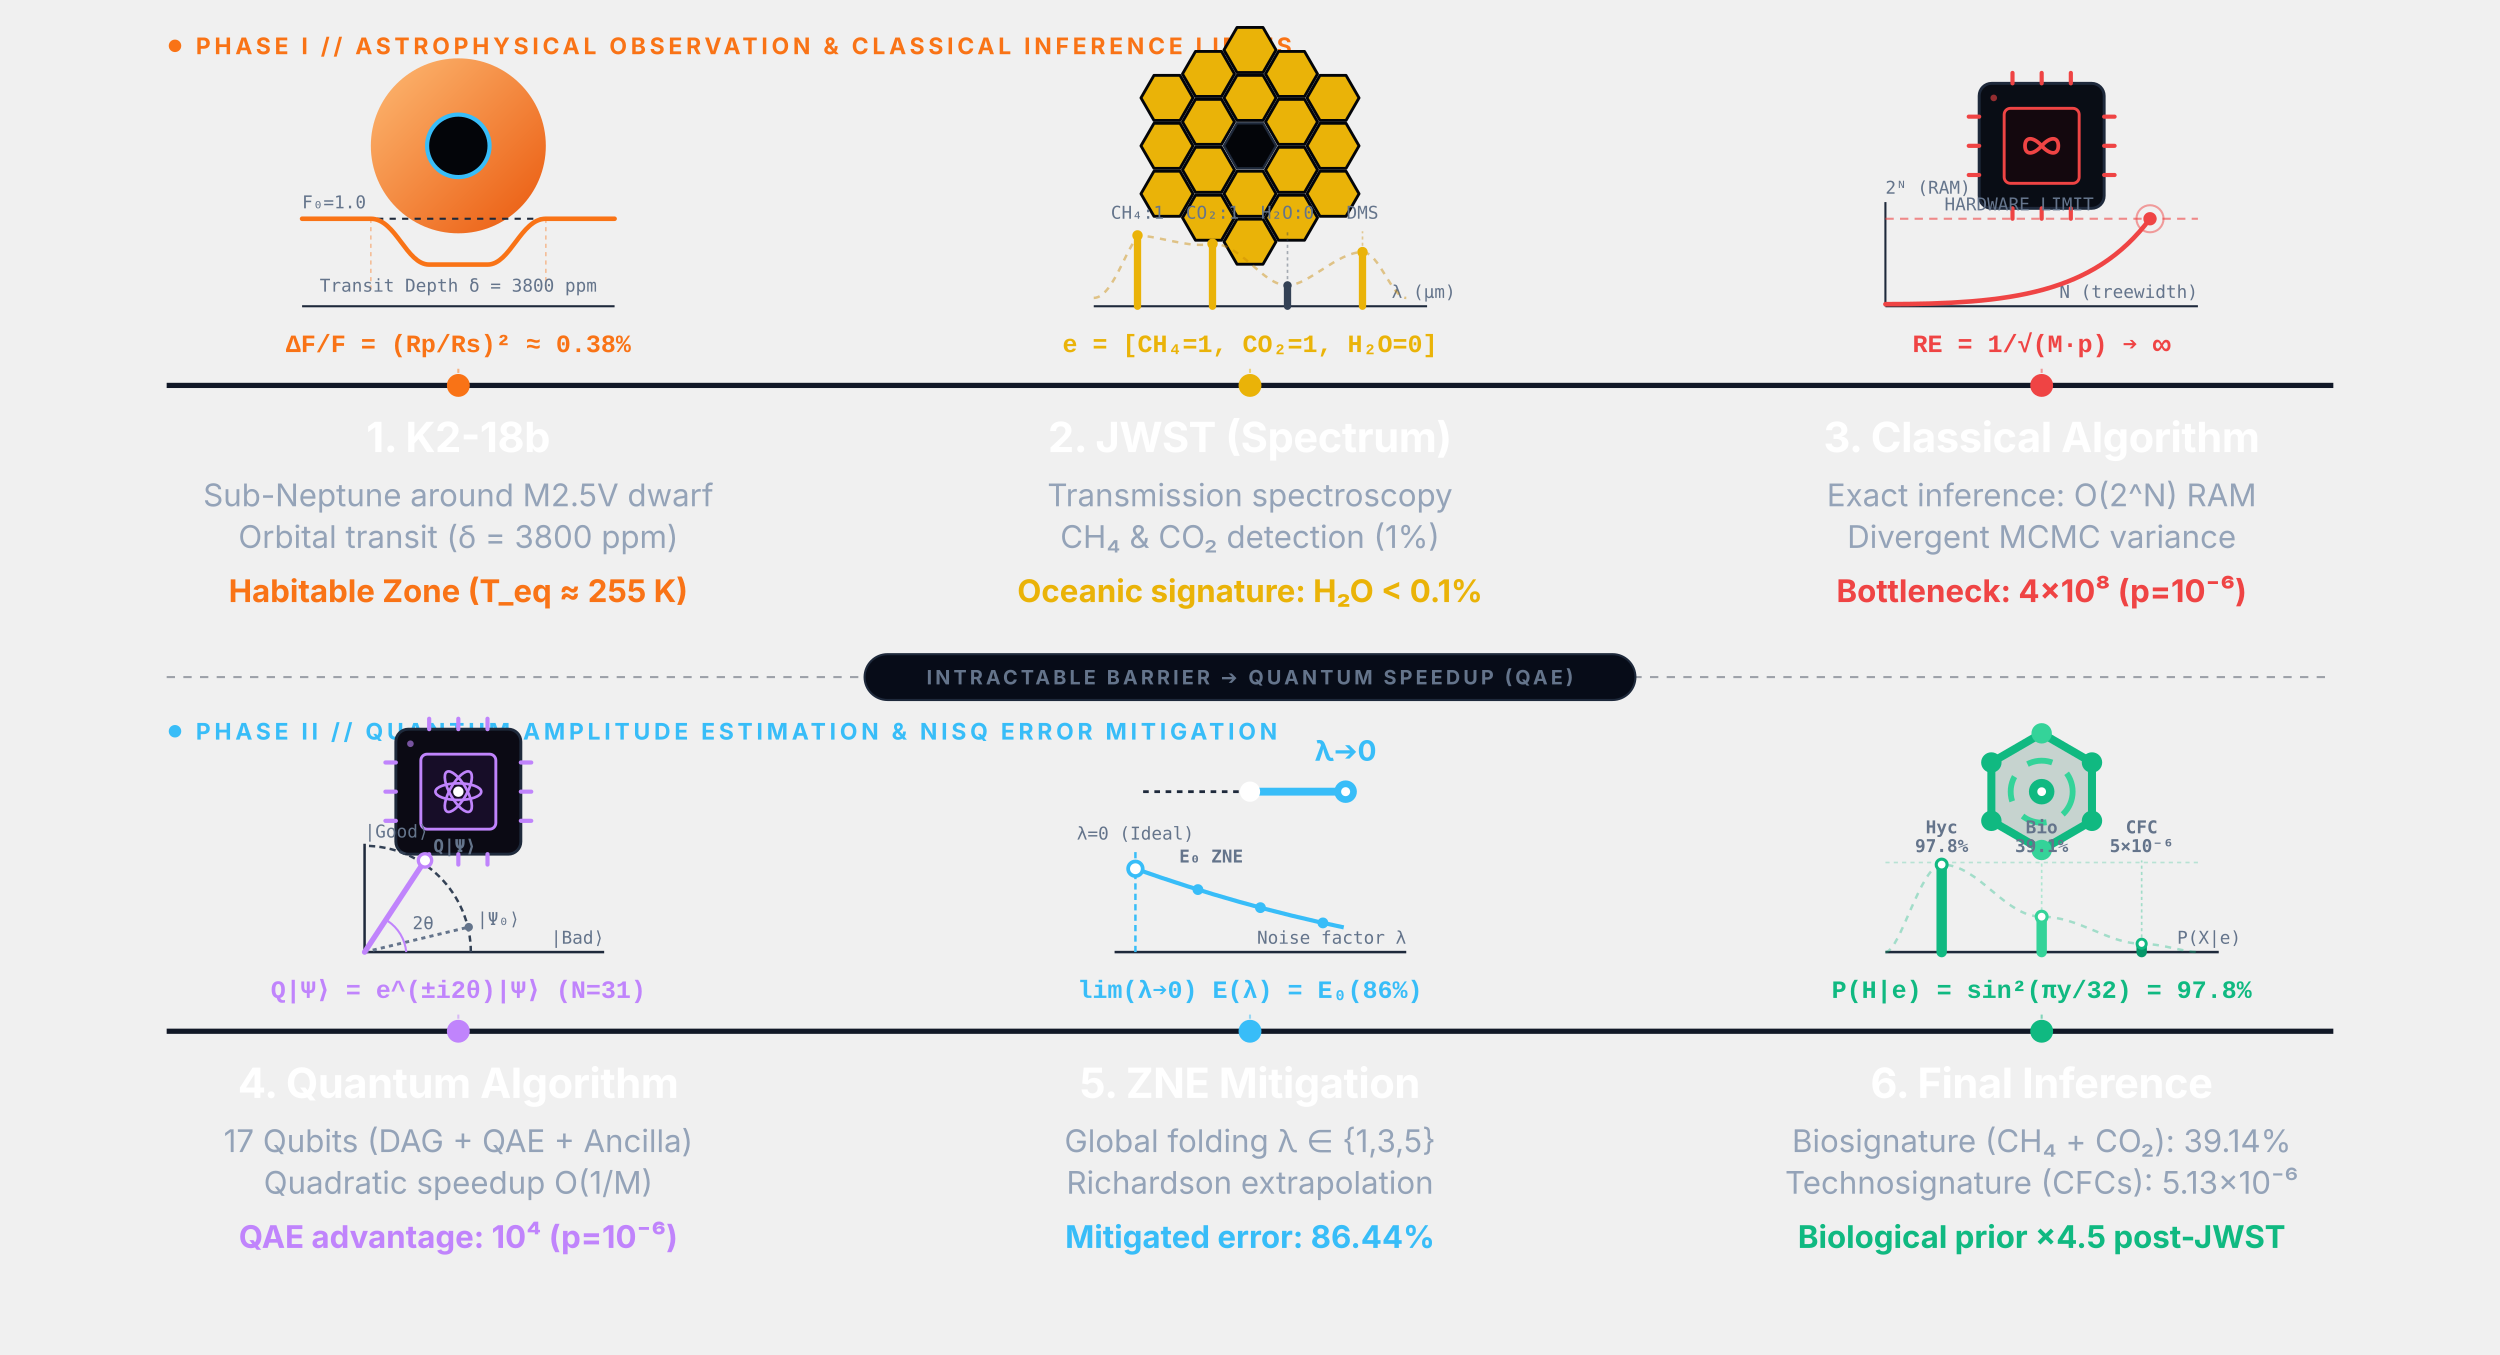
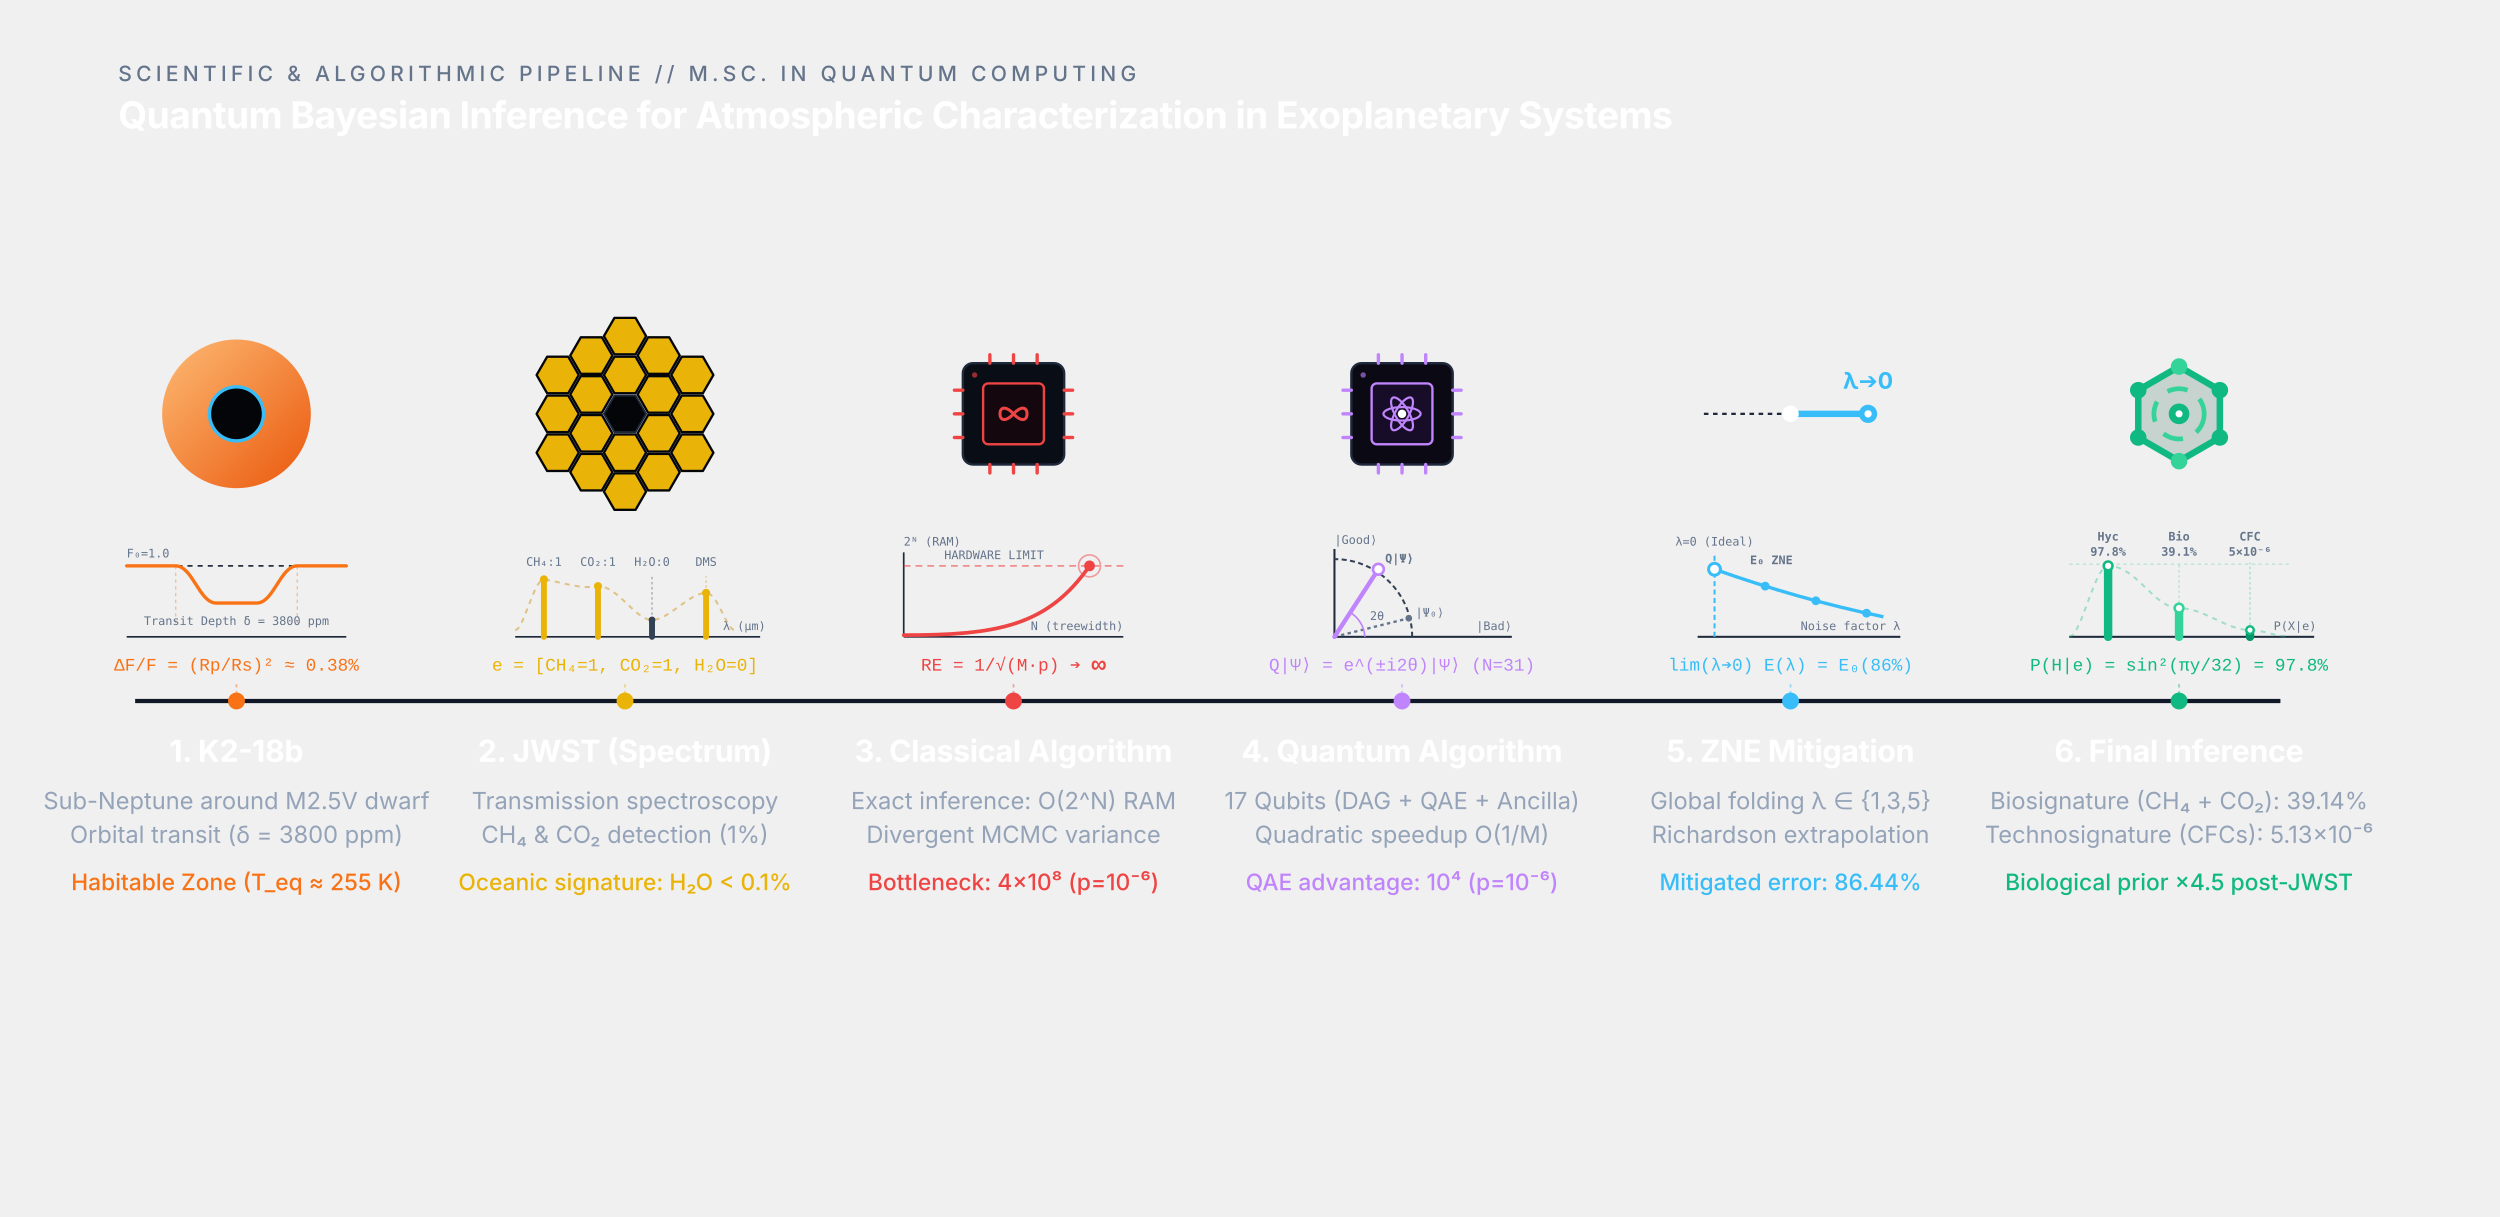
- <svg xmlns="http://www.w3.org/2000/svg" viewBox="0 0 1200 650" width="100%" height="100%" style="background-color: #030509;">
+ <svg xmlns="http://www.w3.org/2000/svg" viewBox="0 0 1480 720" width="100%" height="100%" style="background-color: #030509;">
  <defs>
-     <linearGradient id="kn-stream-row1" x1="0%" y1="0%" x2="100%" y2="0%">
+     <linearGradient id="kn-stream" x1="0%" y1="0%" x2="100%" y2="0%">
      <stop offset="0%" stop-color="#f97316" />
-       <stop offset="50%" stop-color="#eab308" />
-       <stop offset="100%" stop-color="#ef4444" />
-     </linearGradient>
-     <linearGradient id="kn-stream-row2" x1="0%" y1="0%" x2="100%" y2="0%">
-       <stop offset="0%" stop-color="#c084fc" />
-       <stop offset="50%" stop-color="#38bdf8" />
+       <stop offset="20%" stop-color="#eab308" />
+       <stop offset="40%" stop-color="#ef4444" />
+       <stop offset="60%" stop-color="#c084fc" />
+       <stop offset="80%" stop-color="#38bdf8" />
      <stop offset="100%" stop-color="#10b981" />
    </linearGradient>
    <linearGradient id="kn-star" x1="0%" y1="0%" x2="100%" y2="100%">
      <stop offset="0%" stop-color="#fdba74" />
      <stop offset="100%" stop-color="#ea580c" />
    </linearGradient>
  </defs>
  <style>
    
-     .kn-phase-tag { font-family: -apple-system, 'SF Pro Display', 'Inter', sans-serif; font-size: 11px; font-weight: 700; letter-spacing: 1.8px; text-transform: uppercase; }
-     .kn-title { font-family: -apple-system, 'SF Pro Display', 'Inter', sans-serif; font-weight: 700; font-size: 20px; fill: #ffffff; letter-spacing: -0.2px; }
-     .kn-desc { font-family: -apple-system, 'Inter', sans-serif; font-weight: 400; font-size: 15px; fill: #94a3b8; line-height: 1.45; }
-     .kn-metric { font-family: -apple-system, 'Inter', sans-serif; font-weight: 700; font-size: 15px; }
-     .kn-formula { font-family: 'SF Mono', Menlo, 'Cascadia Code', 'Courier New', monospace; font-size: 12px; font-weight: 600; letter-spacing: 0px; text-anchor: middle; }
-     .kn-tech-axis { font-family: 'SF Mono', Menlo, monospace; font-size: 8.5px; fill: #64748b; }
+     .kn-header { font-family: -apple-system, 'SF Pro Display', 'Inter', sans-serif; font-weight: 500; fill: #64748b; letter-spacing: 2.5px; font-size: 12.5px; }
+     .kn-main-title { font-family: -apple-system, 'SF Pro Display', 'Inter', sans-serif; font-weight: 700; font-size: 22px; fill: #ffffff; letter-spacing: -0.3px; }
+     .kn-title { font-family: -apple-system, 'SF Pro Display', 'Inter', sans-serif; font-weight: 700; font-size: 18px; fill: #ffffff; letter-spacing: -0.2px; }
+     .kn-desc { font-family: -apple-system, 'Inter', sans-serif; font-weight: 400; font-size: 14px; fill: #94a3b8; line-height: 1.5; }
+     .kn-metric { font-family: -apple-system, 'Inter', sans-serif; font-weight: 500; font-size: 13.5px; }
+     .kn-formula { font-family: 'SF Mono', Menlo, 'Cascadia Code', 'Courier New', monospace; font-size: 10.5px; font-weight: 500; letter-spacing: 0px; text-anchor: middle; }
+     .kn-tech-axis { font-family: 'SF Mono', Menlo, monospace; font-size: 7px; fill: #64748b; }
    
  </style>
-   <g transform="translate(80, 26)">
-     <circle cx="4" cy="-4" r="3" fill="#f97316" />
-     <text x="14" y="0" class="kn-phase-tag" fill="#f97316">PHASE I // ASTROPHYSICAL OBSERVATION &amp; CLASSICAL INFERENCE LIMITS</text>
-   </g>
-   <line x1="80" y1="185" x2="1120" y2="185" stroke="#111827" stroke-width="2.5" />
-   <line x1="80" y1="185" x2="1120" y2="185" stroke="url(#kn-stream-row1)" stroke-width="2.5" stroke-linecap="round" stroke-dasharray="30 180">
-     <animate attributeName="stroke-dashoffset" from="420" to="0" dur="6s" repeatCount="indefinite" />
+   <g transform="translate(70, 48)">
+     <text x="0" y="0" class="kn-header">SCIENTIFIC &amp; ALGORITHMIC PIPELINE // M.SC. IN QUANTUM COMPUTING</text>
+     <text x="0" y="28" class="kn-main-title">Quantum Bayesian Inference for Atmospheric Characterization in Exoplanetary Systems</text>
+   </g>
+   <line x1="80" y1="415" x2="1350" y2="415" stroke="#111827" stroke-width="2.5" />
+   <line x1="80" y1="415" x2="1350" y2="415" stroke="url(#kn-stream)" stroke-width="2.5" stroke-linecap="round" stroke-dasharray="30 180">
+     <animate attributeName="stroke-dashoffset" from="420" to="0" dur="7s" repeatCount="indefinite" />
  </line>
-   <g transform="translate(220, 185)">
-     <g transform="translate(0, -115)">
-       <circle cx="0" cy="0" r="42" fill="url(#kn-star)" />
+   <g transform="translate(140, 415)">
+     <g transform="translate(0, -170)">
+       <circle cx="0" cy="0" r="44" fill="url(#kn-star)" />
      <g>
-         <animateTransform attributeName="transform" type="translate" values="-65, 0; 0, 0; 65, 0" keyTimes="0; 0.5; 1" dur="6s" repeatCount="indefinite" />
-         <circle cx="0" cy="0" r="15" fill="#030509" stroke="#38bdf8" stroke-width="2" />
+         <animateTransform attributeName="transform" type="translate" values="-68, 0; 0, 0; 68, 0" keyTimes="0; 0.5; 1" dur="6s" repeatCount="indefinite" />
+         <circle cx="0" cy="0" r="16" fill="#030509" stroke="#38bdf8" stroke-width="2" />
      </g>
    </g>
    <g transform="translate(0, 0)">
-       <line x1="-75" y1="-80" x2="75" y2="-80" stroke="#1e293b" stroke-width="1" stroke-dasharray="3 3" />
-       <text x="-75" y="-85" class="kn-tech-axis">F₀=1.0</text>
-       <path d="M -75 -80 L -42 -80 C -30 -80 -25 -58 -14 -58 L 14 -58 C 25 -58 30 -80 42 -80 L 75 -80" fill="none" stroke="#f97316" stroke-width="2.2" stroke-linecap="round" />
-       <circle r="3.2" fill="#ffffff" stroke="#f97316" stroke-width="1.6">
-         <animateMotion path="M -75 -80 L -42 -80 C -30 -80 -25 -58 -14 -58 L 14 -58 C 25 -58 30 -80 42 -80 L 75 -80" dur="6s" repeatCount="indefinite" />
+       <line x1="-65" y1="-80" x2="65" y2="-80" stroke="#1e293b" stroke-width="1" stroke-dasharray="3 3" />
+       <text x="-65" y="-85" class="kn-tech-axis">F₀=1.0</text>
+       <path d="M -65 -80 L -36 -80 C -26 -80 -22 -58 -12 -58 L 12 -58 C 22 -58 26 -80 36 -80 L 65 -80" fill="none" stroke="#f97316" stroke-width="2" stroke-linecap="round" />
+       <circle r="3" fill="#ffffff" stroke="#f97316" stroke-width="1.6">
+         <animateMotion path="M -65 -80 L -36 -80 C -26 -80 -22 -58 -12 -58 L 12 -58 C 22 -58 26 -80 36 -80 L 65 -80" dur="6s" repeatCount="indefinite" />
      </circle>
-       <line x1="-42" y1="-80" x2="-42" y2="-45" stroke="#f97316" stroke-width="0.8" stroke-dasharray="2 2" opacity="0.4" />
-       <line x1="42" y1="-80" x2="42" y2="-45" stroke="#f97316" stroke-width="0.8" stroke-dasharray="2 2" opacity="0.4" />
+       <line x1="-36" y1="-80" x2="-36" y2="-45" stroke="#f97316" stroke-width="0.8" stroke-dasharray="2 2" opacity="0.4" />
+       <line x1="36" y1="-80" x2="36" y2="-45" stroke="#f97316" stroke-width="0.8" stroke-dasharray="2 2" opacity="0.4" />
      <text x="0" y="-45" class="kn-tech-axis" fill="#f97316" text-anchor="middle">Transit Depth δ = 3800 ppm</text>
-       <line x1="-75" y1="-38" x2="75" y2="-38" stroke="#1e293b" stroke-width="1" />
-       <text x="0" y="-16" class="kn-formula" fill="#f97316">ΔF/F = (Rp/Rs)² ≈ 0.38%</text>
-       <line x1="0" y1="-8" x2="0" y2="-4" stroke="#f97316" stroke-width="1" stroke-dasharray="2 2" opacity="0.5" />
-     </g>
-     <circle cx="0" cy="0" r="5.5" fill="#f97316" />
-     <text x="0" y="32" class="kn-title" text-anchor="middle">1. K2-18b</text>
-     <text x="0" y="58" class="kn-desc" text-anchor="middle">Sub-Neptune around M2.5V dwarf</text>
-     <text x="0" y="78" class="kn-desc" text-anchor="middle">Orbital transit (δ = 3800 ppm)</text>
-     <text x="0" y="104" class="kn-metric" fill="#f97316" text-anchor="middle">Habitable Zone (T_eq ≈ 255 K)</text>
-   </g>
-   <g transform="translate(600, 185)">
-     <g transform="translate(0, -115) scale(1.15)">
+       <line x1="-65" y1="-38" x2="65" y2="-38" stroke="#1e293b" stroke-width="1" />
+       <text x="0" y="-18" class="kn-formula" fill="#f97316">ΔF/F = (Rp/Rs)² ≈ 0.38%</text>
+       <line x1="0" y1="-10" x2="0" y2="-4" stroke="#f97316" stroke-width="1" stroke-dasharray="2 2" opacity="0.5" />
+     </g>
+     <circle cx="0" cy="0" r="5" fill="#f97316" />
+     <text x="0" y="36" class="kn-title" text-anchor="middle">1. K2-18b</text>
+     <text x="0" y="64" class="kn-desc" text-anchor="middle">Sub-Neptune around M2.5V dwarf</text>
+     <text x="0" y="84" class="kn-desc" text-anchor="middle">Orbital transit (δ = 3800 ppm)</text>
+     <text x="0" y="112" class="kn-metric" fill="#f97316" text-anchor="middle">Habitable Zone (T_eq ≈ 255 K)</text>
+   </g>
+   <g transform="translate(370, 415)">
+     <g transform="translate(0, -170) scale(1.15)">
      <polygon points="-23.79,-20.01 -29.22,-10.6 -40.08,-10.6 -45.51,-20.01 -40.08,-29.41 -29.22,-29.41" fill="#eab308" stroke="#030509" stroke-width="1.2" stroke-linejoin="round" />
      <polygon points="-23.79,0.0 -29.22,9.4 -40.08,9.4 -45.51,0.0 -40.08,-9.4 -29.22,-9.4" fill="#eab308" stroke="#030509" stroke-width="1.2" stroke-linejoin="round" />
      <polygon points="-23.79,20.01 -29.22,29.41 -40.08,29.41 -45.51,20.01 -40.08,10.6 -29.22,10.6" fill="#eab308" stroke="#030509" stroke-width="1.2" stroke-linejoin="round" />
      <polygon points="-6.47,-30.01 -11.9,-20.61 -22.75,-20.61 -28.18,-30.01 -22.75,-39.41 -11.9,-39.41" fill="#eab308" stroke="#030509" stroke-width="1.2" stroke-linejoin="round" />
      <polygon points="-6.47,-10.0 -11.9,-0.6 -22.75,-0.6 -28.18,-10.0 -22.75,-19.41 -11.9,-19.41" fill="#eab308" stroke="#030509" stroke-width="1.2" stroke-linejoin="round" />
      <polygon points="-6.47,10.0 -11.9,19.41 -22.75,19.41 -28.18,10.0 -22.75,0.6 -11.9,0.6" fill="#eab308" stroke="#030509" stroke-width="1.2" stroke-linejoin="round" />
      <polygon points="-6.47,30.01 -11.9,39.41 -22.75,39.41 -28.18,30.01 -22.75,20.61 -11.9,20.61" fill="#eab308" stroke="#030509" stroke-width="1.2" stroke-linejoin="round" />
      <polygon points="10.86,-40.01 5.43,-30.61 -5.43,-30.61 -10.86,-40.01 -5.43,-49.41 5.43,-49.41" fill="#eab308" stroke="#030509" stroke-width="1.2" stroke-linejoin="round" />
      <polygon points="10.86,-20.01 5.43,-10.6 -5.43,-10.6 -10.86,-20.01 -5.43,-29.41 5.43,-29.41" fill="#eab308" stroke="#030509" stroke-width="1.2" stroke-linejoin="round" />
      <polygon points="10.86,0.0 5.43,9.4 -5.43,9.4 -10.86,0.0 -5.43,-9.4 5.43,-9.4" fill="#030509" stroke="#1e293b" stroke-width="1" />
      <polygon points="10.86,20.01 5.43,29.41 -5.43,29.41 -10.86,20.01 -5.43,10.6 5.43,10.6" fill="#eab308" stroke="#030509" stroke-width="1.2" stroke-linejoin="round" />
      <polygon points="10.86,40.01 5.43,49.41 -5.43,49.41 -10.86,40.01 -5.43,30.61 5.43,30.61" fill="#eab308" stroke="#030509" stroke-width="1.2" stroke-linejoin="round" />
      <polygon points="28.18,-30.01 22.75,-20.61 11.9,-20.61 6.47,-30.01 11.9,-39.41 22.75,-39.41" fill="#eab308" stroke="#030509" stroke-width="1.2" stroke-linejoin="round" />
      <polygon points="28.18,-10.0 22.75,-0.6 11.9,-0.6 6.47,-10.0 11.9,-19.41 22.75,-19.41" fill="#eab308" stroke="#030509" stroke-width="1.2" stroke-linejoin="round" />
      <polygon points="28.18,10.0 22.75,19.41 11.9,19.41 6.47,10.0 11.9,0.6 22.75,0.6" fill="#eab308" stroke="#030509" stroke-width="1.2" stroke-linejoin="round" />
      <polygon points="28.18,30.01 22.75,39.41 11.9,39.41 6.47,30.01 11.9,20.61 22.75,20.61" fill="#eab308" stroke="#030509" stroke-width="1.2" stroke-linejoin="round" />
      <polygon points="45.51,-20.01 40.08,-10.6 29.22,-10.6 23.79,-20.01 29.22,-29.41 40.08,-29.41" fill="#eab308" stroke="#030509" stroke-width="1.2" stroke-linejoin="round" />
      <polygon points="45.51,0.0 40.08,9.4 29.22,9.4 23.79,0.0 29.22,-9.4 40.08,-9.4" fill="#eab308" stroke="#030509" stroke-width="1.2" stroke-linejoin="round" />
      <polygon points="45.51,20.01 40.08,29.41 29.22,29.41 23.79,20.01 29.22,10.6 40.08,10.6" fill="#eab308" stroke="#030509" stroke-width="1.2" stroke-linejoin="round" />
    </g>
    <g transform="translate(0, 0)">
-       <line x1="-75" y1="-38" x2="85" y2="-38" stroke="#1e293b" stroke-width="1" />
-       <text x="68" y="-42" class="kn-tech-axis" text-anchor="start">λ (μm)</text>
-       <path d="M -75 -42 C -65 -42, -58 -72, -52 -72 C -38 -70, -28 -66, -18 -68 C -4 -68, 6 -48, 18 -48 C 28 -48, 42 -64, 54 -64 C 62 -64, 68 -42, 75 -42" fill="none" stroke="#ca8a04" stroke-width="1.2" stroke-dasharray="3 3" opacity="0.45" />
-       <line x1="18" y1="-48" x2="18" y2="-74" stroke="#334155" stroke-width="0.8" stroke-dasharray="1.5 1.5" opacity="0.4" />
-       <line x1="54" y1="-64" x2="54" y2="-74" stroke="#ca8a04" stroke-width="0.8" stroke-dasharray="1.5 1.5" opacity="0.4" />
-       <line x1="-54" y1="-38" x2="-54" y2="-72" stroke="#eab308" stroke-width="3.5" stroke-linecap="round" />
-       <circle cx="-54" cy="-72" r="2.5" fill="#eab308" />
-       <text x="-54" y="-80" class="kn-tech-axis" fill="#eab308" text-anchor="middle">CH₄:1</text>
-       <line x1="-18" y1="-38" x2="-18" y2="-68" stroke="#eab308" stroke-width="3.5" stroke-linecap="round" />
-       <circle cx="-18" cy="-68" r="2.5" fill="#eab308" />
-       <text x="-18" y="-80" class="kn-tech-axis" fill="#eab308" text-anchor="middle">CO₂:1</text>
-       <line x1="18" y1="-38" x2="18" y2="-48" stroke="#334155" stroke-width="3.5" stroke-linecap="round" />
-       <circle cx="18" cy="-48" r="2" fill="#334155" />
-       <text x="18" y="-80" class="kn-tech-axis" fill="#475569" text-anchor="middle">H₂O:0</text>
-       <line x1="54" y1="-38" x2="54" y2="-64" stroke="#eab308" stroke-width="3.5" stroke-linecap="round" />
-       <circle cx="54" cy="-64" r="2.5" fill="#eab308" />
-       <text x="54" y="-80" class="kn-tech-axis" fill="#eab308" text-anchor="middle">DMS</text>
-       <text x="0" y="-16" class="kn-formula" fill="#eab308">e = [CH₄=1, CO₂=1, H₂O=0]</text>
-       <line x1="0" y1="-8" x2="0" y2="-4" stroke="#eab308" stroke-width="1" stroke-dasharray="2 2" opacity="0.5" />
-     </g>
-     <circle cx="0" cy="0" r="5.5" fill="#eab308" />
-     <text x="0" y="32" class="kn-title" text-anchor="middle">2. JWST (Spectrum)</text>
-     <text x="0" y="58" class="kn-desc" text-anchor="middle">Transmission spectroscopy</text>
-     <text x="0" y="78" class="kn-desc" text-anchor="middle">CH₄ &amp; CO₂ detection (1%)</text>
-     <text x="0" y="104" class="kn-metric" fill="#eab308" text-anchor="middle">Oceanic signature: H₂O &lt; 0.1%</text>
-   </g>
-   <g transform="translate(980, 185)">
-     <g transform="translate(0, -115)">
+       <line x1="-65" y1="-38" x2="80" y2="-38" stroke="#1e293b" stroke-width="1" />
+       <text x="58" y="-42" class="kn-tech-axis" text-anchor="start">λ (μm)</text>
+       <path d="M -65 -42 C -60 -42, -54 -72, -48 -72 C -36 -70, -26 -66, -16 -68 C -4 -68, 6 -48, 16 -48 C 26 -48, 38 -64, 48 -64 C 55 -64, 60 -42, 65 -42" fill="none" stroke="#ca8a04" stroke-width="1.2" stroke-dasharray="3 3" opacity="0.45" />
+       <line x1="16" y1="-48" x2="16" y2="-74" stroke="#334155" stroke-width="0.8" stroke-dasharray="1.5 1.5" opacity="0.4" />
+       <line x1="48" y1="-64" x2="48" y2="-74" stroke="#ca8a04" stroke-width="0.8" stroke-dasharray="1.5 1.5" opacity="0.4" />
+       <line x1="-48" y1="-38" x2="-48" y2="-72" stroke="#eab308" stroke-width="3.5" stroke-linecap="round" />
+       <circle cx="-48" cy="-72" r="2.4" fill="#eab308" />
+       <text x="-48" y="-80" class="kn-tech-axis" fill="#eab308" text-anchor="middle">CH₄:1</text>
+       <line x1="-16" y1="-38" x2="-16" y2="-68" stroke="#eab308" stroke-width="3.5" stroke-linecap="round" />
+       <circle cx="-16" cy="-68" r="2.4" fill="#eab308" />
+       <text x="-16" y="-80" class="kn-tech-axis" fill="#eab308" text-anchor="middle">CO₂:1</text>
+       <line x1="16" y1="-38" x2="16" y2="-48" stroke="#334155" stroke-width="3.5" stroke-linecap="round" />
+       <circle cx="16" cy="-48" r="2" fill="#334155" />
+       <text x="16" y="-80" class="kn-tech-axis" fill="#475569" text-anchor="middle">H₂O:0</text>
+       <line x1="48" y1="-38" x2="48" y2="-64" stroke="#eab308" stroke-width="3.5" stroke-linecap="round" />
+       <circle cx="48" cy="-64" r="2.4" fill="#eab308" />
+       <text x="48" y="-80" class="kn-tech-axis" fill="#eab308" text-anchor="middle">DMS</text>
+       <text x="0" y="-18" class="kn-formula" fill="#eab308">e = [CH₄=1, CO₂=1, H₂O=0]</text>
+       <line x1="0" y1="-10" x2="0" y2="-4" stroke="#eab308" stroke-width="1" stroke-dasharray="2 2" opacity="0.5" />
+     </g>
+     <circle cx="0" cy="0" r="5" fill="#eab308" />
+     <text x="0" y="36" class="kn-title" text-anchor="middle">2. JWST (Spectrum)</text>
+     <text x="0" y="64" class="kn-desc" text-anchor="middle">Transmission spectroscopy</text>
+     <text x="0" y="84" class="kn-desc" text-anchor="middle">CH₄ &amp; CO₂ detection (1%)</text>
+     <text x="0" y="112" class="kn-metric" fill="#eab308" text-anchor="middle">Oceanic signature: H₂O &lt; 0.1%</text>
+   </g>
+   <g transform="translate(600, 415)">
+     <g transform="translate(0, -170)">
      <rect x="-30" y="-30" width="60" height="60" rx="6" fill="#090d15" stroke="#1e293b" stroke-width="1.4" />
      <circle cx="-23" cy="-23" r="1.6" fill="#ef4444" fill-opacity="0.6" />
      <line x1="-14" y1="-35" x2="-14" y2="-30" stroke="#ef4444" stroke-width="2" stroke-linecap="round" />
      <line x1="0" y1="-35" x2="0" y2="-30" stroke="#ef4444" stroke-width="2" stroke-linecap="round" />
      <line x1="14" y1="-35" x2="14" y2="-30" stroke="#ef4444" stroke-width="2" stroke-linecap="round" />
      <line x1="-14" y1="30" x2="-14" y2="35" stroke="#ef4444" stroke-width="2" stroke-linecap="round" />
      <line x1="0" y1="30" x2="0" y2="35" stroke="#ef4444" stroke-width="2" stroke-linecap="round" />
      <line x1="14" y1="30" x2="14" y2="35" stroke="#ef4444" stroke-width="2" stroke-linecap="round" />
      <line x1="-35" y1="-14" x2="-30" y2="-14" stroke="#ef4444" stroke-width="2" stroke-linecap="round" />
      <line x1="-35" y1="0" x2="-30" y2="0" stroke="#ef4444" stroke-width="2" stroke-linecap="round" />
      <line x1="-35" y1="14" x2="-30" y2="14" stroke="#ef4444" stroke-width="2" stroke-linecap="round" />
      <line x1="30" y1="-14" x2="35" y2="-14" stroke="#ef4444" stroke-width="2" stroke-linecap="round" />
      <line x1="30" y1="0" x2="35" y2="0" stroke="#ef4444" stroke-width="2" stroke-linecap="round" />
      <line x1="30" y1="14" x2="35" y2="14" stroke="#ef4444" stroke-width="2" stroke-linecap="round" />
      <rect x="-18" y="-18" width="36" height="36" rx="3" fill="#14080e" stroke="#ef4444" stroke-width="1.4" />
      <path d="M -8 0 C -8 -4.5 -4 -4.5 0 0 C 4 4.5 8 4.5 8 0 C 8 -4.5 4 -4.5 0 0 C -4 4.5 -8 4.5 -8 0 Z" fill="none" stroke="#ef4444" stroke-width="1.8" stroke-linecap="round" stroke-linejoin="round" />
    </g>
    <g transform="translate(0, 0)">
-       <line x1="-75" y1="-38" x2="75" y2="-38" stroke="#1e293b" stroke-width="1" />
-       <line x1="-75" y1="-38" x2="-75" y2="-88" stroke="#1e293b" stroke-width="1" />
-       <text x="-75" y="-92" class="kn-tech-axis">2ᴺ (RAM)</text>
-       <text x="75" y="-42" class="kn-tech-axis" text-anchor="end">N (treewidth)</text>
-       <line x1="-75" y1="-80" x2="75" y2="-80" stroke="#ef4444" stroke-width="1" stroke-dasharray="4 3" opacity="0.6" />
-       <text x="25" y="-84" class="kn-tech-axis" fill="#ef4444" text-anchor="end">HARDWARE LIMIT</text>
-       <path d="M -75 -39 C -15 -39, 25 -44, 52 -80" fill="none" stroke="#ef4444" stroke-width="2.2" stroke-linecap="round" />
-       <circle cx="52" cy="-80" r="3.2" fill="#ef4444" />
-       <circle cx="52" cy="-80" r="6.5" fill="none" stroke="#ef4444" stroke-width="1" opacity="0.5" />
-       <text x="0" y="-16" class="kn-formula" fill="#ef4444">RE = 1/√(M·p) ➔ <tspan font-size="14.5px" font-weight="700" dy="1px">∞</tspan>
+       <line x1="-65" y1="-38" x2="65" y2="-38" stroke="#1e293b" stroke-width="1" />
+       <line x1="-65" y1="-38" x2="-65" y2="-88" stroke="#1e293b" stroke-width="1" />
+       <text x="-65" y="-92" class="kn-tech-axis">2ᴺ (RAM)</text>
+       <text x="65" y="-42" class="kn-tech-axis" text-anchor="end">N (treewidth)</text>
+       <line x1="-65" y1="-80" x2="65" y2="-80" stroke="#ef4444" stroke-width="1" stroke-dasharray="4 3" opacity="0.6" />
+       <text x="18" y="-84" class="kn-tech-axis" fill="#ef4444" text-anchor="end">HARDWARE LIMIT</text>
+       <path d="M -65 -39 C -10 -39, 20 -44, 45 -80" fill="none" stroke="#ef4444" stroke-width="2.2" stroke-linecap="round" />
+       <circle cx="45" cy="-80" r="3.2" fill="#ef4444" />
+       <circle cx="45" cy="-80" r="6.5" fill="none" stroke="#ef4444" stroke-width="1" opacity="0.5" />
+       <text x="0" y="-18" class="kn-formula" fill="#ef4444">RE = 1/√(M·p) ➔ <tspan font-size="14.5px" font-weight="700" dy="1px">∞</tspan>
      </text>
-       <line x1="0" y1="-8" x2="0" y2="-4" stroke="#ef4444" stroke-width="1" stroke-dasharray="2 2" opacity="0.5" />
-     </g>
-     <circle cx="0" cy="0" r="5.5" fill="#ef4444" />
-     <text x="0" y="32" class="kn-title" text-anchor="middle">3. Classical Algorithm</text>
-     <text x="0" y="58" class="kn-desc" text-anchor="middle">Exact inference: O(2^N) RAM</text>
-     <text x="0" y="78" class="kn-desc" text-anchor="middle">Divergent MCMC variance</text>
-     <text x="0" y="104" class="kn-metric" fill="#ef4444" text-anchor="middle">Bottleneck: 4×10⁸ (p=10⁻⁶)</text>
-   </g>
-   <g transform="translate(600, 325)">
-     <line x1="-520" y1="0" x2="520" y2="0" stroke="#1e293b" stroke-width="1" stroke-dasharray="4 4" opacity="0.4" />
-     <rect x="-185" y="-11" width="370" height="22" rx="11" fill="#070c18" stroke="#1e293b" stroke-width="1" />
-     <text x="0" y="3.5" font-family="-apple-system, sans-serif" font-size="9.5px" font-weight="700" fill="#64748b" letter-spacing="1.5px" text-anchor="middle">
-       INTRACTABLE BARRIER ➔ QUANTUM SPEEDUP (QAE)
-     </text>
-   </g>
-   <g transform="translate(80, 355)">
-     <circle cx="4" cy="-4" r="3" fill="#38bdf8" />
-     <text x="14" y="0" class="kn-phase-tag" fill="#38bdf8">PHASE II // QUANTUM AMPLITUDE ESTIMATION &amp; NISQ ERROR MITIGATION</text>
-   </g>
-   <line x1="80" y1="495" x2="1120" y2="495" stroke="#111827" stroke-width="2.5" />
-   <line x1="80" y1="495" x2="1120" y2="495" stroke="url(#kn-stream-row2)" stroke-width="2.5" stroke-linecap="round" stroke-dasharray="30 180">
-     <animate attributeName="stroke-dashoffset" from="420" to="0" dur="6s" repeatCount="indefinite" />
-   </line>
-   <g transform="translate(220, 495)">
-     <g transform="translate(0, -115)">
+       <line x1="0" y1="-10" x2="0" y2="-4" stroke="#ef4444" stroke-width="1" stroke-dasharray="2 2" opacity="0.5" />
+     </g>
+     <circle cx="0" cy="0" r="5" fill="#ef4444" />
+     <text x="0" y="36" class="kn-title" text-anchor="middle">3. Classical Algorithm</text>
+     <text x="0" y="64" class="kn-desc" text-anchor="middle">Exact inference: O(2^N) RAM</text>
+     <text x="0" y="84" class="kn-desc" text-anchor="middle">Divergent MCMC variance</text>
+     <text x="0" y="112" class="kn-metric" fill="#ef4444" text-anchor="middle">Bottleneck: 4×10⁸ (p=10⁻⁶)</text>
+   </g>
+   <g transform="translate(830, 415)">
+     <g transform="translate(0, -170)">
      <rect x="-30" y="-30" width="60" height="60" rx="6" fill="#0b0a14" stroke="#1e293b" stroke-width="1.4" />
      <circle cx="-23" cy="-23" r="1.6" fill="#c084fc" fill-opacity="0.6" />
      <line x1="-14" y1="-35" x2="-14" y2="-30" stroke="#c084fc" stroke-width="2" stroke-linecap="round" />
      <line x1="0" y1="-35" x2="0" y2="-30" stroke="#c084fc" stroke-width="2" stroke-linecap="round" />
      <line x1="14" y1="-35" x2="14" y2="-30" stroke="#c084fc" stroke-width="2" stroke-linecap="round" />
      <line x1="-14" y1="30" x2="-14" y2="35" stroke="#c084fc" stroke-width="2" stroke-linecap="round" />
      <line x1="0" y1="30" x2="0" y2="35" stroke="#c084fc" stroke-width="2" stroke-linecap="round" />
      <line x1="14" y1="30" x2="14" y2="35" stroke="#c084fc" stroke-width="2" stroke-linecap="round" />
      <line x1="-35" y1="-14" x2="-30" y2="-14" stroke="#c084fc" stroke-width="2" stroke-linecap="round" />
      <line x1="-35" y1="0" x2="-30" y2="0" stroke="#c084fc" stroke-width="2" stroke-linecap="round" />
      <line x1="-35" y1="14" x2="-30" y2="14" stroke="#c084fc" stroke-width="2" stroke-linecap="round" />
      <line x1="30" y1="-14" x2="35" y2="-14" stroke="#c084fc" stroke-width="2" stroke-linecap="round" />
      <line x1="30" y1="0" x2="35" y2="0" stroke="#c084fc" stroke-width="2" stroke-linecap="round" />
      <line x1="30" y1="14" x2="35" y2="14" stroke="#c084fc" stroke-width="2" stroke-linecap="round" />
      <rect x="-18" y="-18" width="36" height="36" rx="3" fill="#170d28" stroke="#c084fc" stroke-width="1.4" />
      <ellipse cx="0" cy="0" rx="11" ry="4" transform="rotate(0)" fill="none" stroke="#c084fc" stroke-width="1.3" />
      <ellipse cx="0" cy="0" rx="11" ry="4" transform="rotate(60)" fill="none" stroke="#c084fc" stroke-width="1.3" />
      <ellipse cx="0" cy="0" rx="11" ry="4" transform="rotate(120)" fill="none" stroke="#c084fc" stroke-width="1.3" />
      <circle cx="0" cy="0" r="2.5" fill="#ffffff" />
    </g>
    <g transform="translate(0, 0)">
-       <line x1="-45" y1="-38" x2="70" y2="-38" stroke="#1e293b" stroke-width="1.2" />
-       <line x1="-45" y1="-38" x2="-45" y2="-90" stroke="#1e293b" stroke-width="1.2" />
-       <text x="70" y="-42" class="kn-tech-axis" text-anchor="end">|Bad⟩</text>
-       <text x="-45" y="-93" class="kn-tech-axis" fill="#c084fc">|Good⟩</text>
-       <path d="M 6 -38 A 51 51 0 0 0 -45 -89" fill="none" stroke="#334155" stroke-width="1.2" stroke-dasharray="3 2" />
-       <line x1="-45" y1="-38" x2="5" y2="-50" stroke="#64748b" stroke-width="1.4" stroke-dasharray="2 2" />
-       <circle cx="5" cy="-50" r="2" fill="#64748b" />
-       <text x="9" y="-51" class="kn-tech-axis" fill="#64748b">|Ψ₀⟩</text>
-       <line x1="-45" y1="-38" x2="-16" y2="-82" stroke="#c084fc" stroke-width="2.6" stroke-linecap="round" />
-       <circle cx="-16" cy="-82" r="3.2" fill="#ffffff" stroke="#c084fc" stroke-width="1.6" />
-       <text x="-12" y="-86" class="kn-tech-axis" fill="#c084fc" font-weight="700">Q|Ψ⟩</text>
-       <path d="M -25 -38 A 20 20 0 0 0 -34 -53" fill="none" stroke="#c084fc" stroke-width="1" />
-       <text x="-22" y="-49" class="kn-tech-axis" fill="#c084fc">2θ</text>
-       <text x="0" y="-16" class="kn-formula" fill="#c084fc">Q|Ψ⟩ = e^(±i2θ)|Ψ⟩ (N=31)</text>
-       <line x1="0" y1="-8" x2="0" y2="-4" stroke="#c084fc" stroke-width="1" stroke-dasharray="2 2" opacity="0.5" />
-     </g>
-     <circle cx="0" cy="0" r="5.5" fill="#c084fc" />
-     <text x="0" y="32" class="kn-title" text-anchor="middle">4. Quantum Algorithm</text>
-     <text x="0" y="58" class="kn-desc" text-anchor="middle">17 Qubits (DAG + QAE + Ancilla)</text>
-     <text x="0" y="78" class="kn-desc" text-anchor="middle">Quadratic speedup O(1/M)</text>
-     <text x="0" y="104" class="kn-metric" fill="#c084fc" text-anchor="middle">QAE advantage: 10⁴ (p=10⁻⁶)</text>
-   </g>
-   <g transform="translate(600, 495)">
-     <g transform="translate(0, -115) scale(1.35)">
+       <line x1="-40" y1="-38" x2="65" y2="-38" stroke="#1e293b" stroke-width="1.2" />
+       <line x1="-40" y1="-38" x2="-40" y2="-90" stroke="#1e293b" stroke-width="1.2" />
+       <text x="65" y="-42" class="kn-tech-axis" text-anchor="end">|Bad⟩</text>
+       <text x="-40" y="-93" class="kn-tech-axis" fill="#c084fc">|Good⟩</text>
+       <path d="M 6 -38 A 46 46 0 0 0 -40 -84" fill="none" stroke="#334155" stroke-width="1.2" stroke-dasharray="3 2" />
+       <line x1="-40" y1="-38" x2="4" y2="-49" stroke="#64748b" stroke-width="1.4" stroke-dasharray="2 2" />
+       <circle cx="4" cy="-49" r="2" fill="#64748b" />
+       <text x="8" y="-50" class="kn-tech-axis" fill="#64748b">|Ψ₀⟩</text>
+       <line x1="-40" y1="-38" x2="-14" y2="-78" stroke="#c084fc" stroke-width="2.6" stroke-linecap="round" />
+       <circle cx="-14" cy="-78" r="3.2" fill="#ffffff" stroke="#c084fc" stroke-width="1.6" />
+       <text x="-10" y="-82" class="kn-tech-axis" fill="#c084fc" font-weight="700">Q|Ψ⟩</text>
+       <path d="M -22 -38 A 18 18 0 0 0 -30 -52" fill="none" stroke="#c084fc" stroke-width="1" />
+       <text x="-19" y="-48" class="kn-tech-axis" fill="#c084fc">2θ</text>
+       <text x="0" y="-18" class="kn-formula" fill="#c084fc">Q|Ψ⟩ = e^(±i2θ)|Ψ⟩ (N=31)</text>
+       <line x1="0" y1="-10" x2="0" y2="-4" stroke="#c084fc" stroke-width="1" stroke-dasharray="2 2" opacity="0.5" />
+     </g>
+     <circle cx="0" cy="0" r="5" fill="#c084fc" />
+     <text x="0" y="36" class="kn-title" text-anchor="middle">4. Quantum Algorithm</text>
+     <text x="0" y="64" class="kn-desc" text-anchor="middle">17 Qubits (DAG + QAE + Ancilla)</text>
+     <text x="0" y="84" class="kn-desc" text-anchor="middle">Quadratic speedup O(1/M)</text>
+     <text x="0" y="112" class="kn-metric" fill="#c084fc" text-anchor="middle">QAE advantage: 10⁴ (p=10⁻⁶)</text>
+   </g>
+   <g transform="translate(1060, 415)">
+     <g transform="translate(0, -170) scale(1.35)">
      <line x1="-38" y1="0" x2="38" y2="0" stroke="#1e293b" stroke-width="1" stroke-dasharray="2 2" />
      <path fill="none" stroke="#f87171" stroke-width="2.2" stroke-linecap="round" stroke-linejoin="round">
        <animate attributeName="d" dur="4s" repeatCount="indefinite" values="M -38 0 C -30 -14, -24 -14, -18 0 C -14 7, -10 7, -4 0 L 0 0;                   M -38 -10 C -30 -15, -24 0, -18 8 C -13 7, -9 -3, -4 0 L 0 0;                   M -38 0 C -30 14, -24 14, -18 0 C -14 -7, -10 -7, -4 0 L 0 0;                   M -38 10 C -30 15, -24 0, -18 -8 C -13 -7, -9 3, -4 0 L 0 0;                   M -38 0 C -30 -14, -24 -14, -18 0 C -14 7, -10 7, -4 0 L 0 0" />
      </path>
      <path fill="none" stroke="#38bdf8" stroke-width="2.2" stroke-linecap="round" stroke-linejoin="round">
        <animate attributeName="d" dur="4s" repeatCount="indefinite" values="M -38 0 C -30 14, -24 14, -18 0 C -14 -7, -10 -7, -4 0 L 0 0;                   M -38 10 C -30 15, -24 0, -18 -8 C -13 -7, -9 3, -4 0 L 0 0;                   M -38 0 C -30 -14, -24 -14, -18 0 C -14 7, -10 7, -4 0 L 0 0;                   M -38 -10 C -30 -15, -24 0, -18 8 C -13 7, -9 -3, -4 0 L 0 0;                   M -38 0 C -30 14, -24 14, -18 0 C -14 -7, -10 -7, -4 0 L 0 0" />
      </path>
      <line x1="0" y1="0" x2="34" y2="0" stroke="#38bdf8" stroke-width="2.8" stroke-linecap="round" />
      <circle cx="34" cy="0" r="4" fill="#38bdf8" />
      <circle cx="34" cy="0" r="1.6" fill="#ffffff" />
      <text x="34" y="-11" font-family="-apple-system, sans-serif" font-size="10" font-weight="700" fill="#38bdf8" text-anchor="middle">λ➔0</text>
      <circle cx="0" cy="0" r="3.6" fill="#ffffff" />
    </g>
    <g transform="translate(0, 0)">
-       <line x1="-65" y1="-38" x2="75" y2="-38" stroke="#1e293b" stroke-width="1.2" />
-       <text x="75" y="-42" class="kn-tech-axis" text-anchor="end">Noise factor λ</text>
-       <line x1="-55" y1="-38" x2="-55" y2="-88" stroke="#38bdf8" stroke-width="1.2" stroke-dasharray="3 2" />
-       <text x="-55" y="-92" class="kn-tech-axis" fill="#38bdf8" text-anchor="middle">λ=0 (Ideal)</text>
-       <path d="M -55 -78 Q -5 -60.22 45 -49.85" fill="none" stroke="#38bdf8" stroke-width="2" />
-       <circle cx="-25" cy="-68" r="2.6" fill="#38bdf8" />
-       <circle cx="5" cy="-59.33" r="2.6" fill="#38bdf8" />
-       <circle cx="35" cy="-52" r="2.6" fill="#38bdf8" />
-       <circle cx="-55" cy="-78" r="3.5" fill="#ffffff" stroke="#38bdf8" stroke-width="1.8" />
-       <text x="-34" y="-81" class="kn-tech-axis" fill="#38bdf8" font-weight="700">E₀ ZNE</text>
-       <text x="0" y="-16" class="kn-formula" fill="#38bdf8">lim(λ➔0) E(λ) = E₀(86%)</text>
-       <line x1="0" y1="-8" x2="0" y2="-4" stroke="#38bdf8" stroke-width="1" stroke-dasharray="2 2" opacity="0.5" />
-     </g>
-     <circle cx="0" cy="0" r="5.5" fill="#38bdf8" />
-     <text x="0" y="32" class="kn-title" text-anchor="middle">5. ZNE Mitigation</text>
-     <text x="0" y="58" class="kn-desc" text-anchor="middle">Global folding λ ∈ {1,3,5}</text>
-     <text x="0" y="78" class="kn-desc" text-anchor="middle">Richardson extrapolation</text>
-     <text x="0" y="104" class="kn-metric" fill="#38bdf8" text-anchor="middle">Mitigated error: 86.44%</text>
-   </g>
-   <g transform="translate(980, 495)">
-     <g transform="translate(0, -115) scale(1.75)">
+       <line x1="-55" y1="-38" x2="65" y2="-38" stroke="#1e293b" stroke-width="1.2" />
+       <text x="65" y="-42" class="kn-tech-axis" text-anchor="end">Noise factor λ</text>
+       <line x1="-45" y1="-38" x2="-45" y2="-88" stroke="#38bdf8" stroke-width="1.2" stroke-dasharray="3 2" />
+       <text x="-45" y="-92" class="kn-tech-axis" fill="#38bdf8" text-anchor="middle">λ=0 (Ideal)</text>
+       <path d="M -45 -78 Q 5 -60.22 55 -49.85" fill="none" stroke="#38bdf8" stroke-width="2" />
+       <circle cx="-15" cy="-68" r="2.6" fill="#38bdf8" />
+       <circle cx="15" cy="-59.33" r="2.6" fill="#38bdf8" />
+       <circle cx="45" cy="-52" r="2.6" fill="#38bdf8" />
+       <circle cx="-45" cy="-78" r="3.5" fill="#ffffff" stroke="#38bdf8" stroke-width="1.8" />
+       <text x="-24" y="-81" class="kn-tech-axis" fill="#38bdf8" font-weight="700">E₀ ZNE</text>
+       <text x="0" y="-18" class="kn-formula" fill="#38bdf8">lim(λ➔0) E(λ) = E₀(86%)</text>
+       <line x1="0" y1="-10" x2="0" y2="-4" stroke="#38bdf8" stroke-width="1" stroke-dasharray="2 2" opacity="0.5" />
+     </g>
+     <circle cx="0" cy="0" r="5" fill="#38bdf8" />
+     <text x="0" y="36" class="kn-title" text-anchor="middle">5. ZNE Mitigation</text>
+     <text x="0" y="64" class="kn-desc" text-anchor="middle">Global folding λ ∈ {1,3,5}</text>
+     <text x="0" y="84" class="kn-desc" text-anchor="middle">Richardson extrapolation</text>
+     <text x="0" y="112" class="kn-metric" fill="#38bdf8" text-anchor="middle">Mitigated error: 86.44%</text>
+   </g>
+   <g transform="translate(1290, 415)">
+     <g transform="translate(0, -170) scale(1.75)">
      <polygon points="0,-16 13.8,-8 13.8,8 0,16 -13.8,8 -13.8,-8" fill="#064e3b" fill-opacity="0.18" stroke="#10b981" stroke-width="2.2" stroke-linejoin="round" />
      <circle cx="0" cy="0" r="8.5" fill="none" stroke="#34d399" stroke-width="1.6" stroke-dasharray="7 5">
        <animateTransform attributeName="transform" type="rotate" from="0" to="360" dur="10s" repeatCount="indefinite" />
      </circle>
      <circle cx="0" cy="0" r="3.5" fill="#10b981" />
      <circle cx="0" cy="0" r="1.2" fill="#ffffff" />
      <circle cx="0" cy="-16" r="2.8" fill="#34d399" />
      <circle cx="13.8" cy="-8" r="2.8" fill="#10b981" />
      <circle cx="13.8" cy="8" r="2.8" fill="#10b981" />
      <circle cx="0" cy="16" r="2.8" fill="#34d399" />
      <circle cx="-13.8" cy="8" r="2.8" fill="#10b981" />
      <circle cx="-13.8" cy="-8" r="2.8" fill="#10b981" />
    </g>
    <g transform="translate(0, 0)">
-       <line x1="-75" y1="-38" x2="85" y2="-38" stroke="#1e293b" stroke-width="1.2" />
-       <text x="65" y="-42" class="kn-tech-axis" text-anchor="start">P(X|e)</text>
-       <line x1="-75" y1="-81" x2="75" y2="-81" stroke="#10b981" stroke-width="0.8" stroke-dasharray="2 2" opacity="0.25" />
-       <path d="M -75 -38 C -68 -38, -58 -80, -48 -80 C -30 -80, -18 -55, 0 -55 C 18 -55, 32 -42, 48 -42 C 58 -42, 68 -38, 75 -38" fill="none" stroke="#10b981" stroke-width="1.2" stroke-dasharray="3 3" opacity="0.35" />
+       <line x1="-65" y1="-38" x2="80" y2="-38" stroke="#1e293b" stroke-width="1.2" />
+       <text x="56" y="-42" class="kn-tech-axis" text-anchor="start">P(X|e)</text>
+       <line x1="-65" y1="-81" x2="65" y2="-81" stroke="#10b981" stroke-width="0.8" stroke-dasharray="2 2" opacity="0.25" />
+       <path d="M -65 -38 C -58 -38, -50 -80, -42 -80 C -25 -80, -15 -55, 0 -55 C 15 -55, 28 -42, 42 -42 C 50 -42, 58 -38, 65 -38" fill="none" stroke="#10b981" stroke-width="1.2" stroke-dasharray="3 3" opacity="0.35" />
      <line x1="0" y1="-55" x2="0" y2="-82" stroke="#34d399" stroke-width="0.8" stroke-dasharray="1.5 1.5" opacity="0.35" />
-       <line x1="48" y1="-42" x2="48" y2="-82" stroke="#10b981" stroke-width="0.8" stroke-dasharray="1.5 1.5" opacity="0.35" />
-       <line x1="-48" y1="-38" x2="-48" y2="-80" stroke="#10b981" stroke-width="5" stroke-linecap="round" />
-       <circle cx="-48" cy="-80" r="2.6" fill="#ffffff" stroke="#10b981" stroke-width="1.5" />
-       <text x="-48" y="-95" class="kn-tech-axis" fill="#10b981" font-weight="700" text-anchor="middle">Hyc</text>
-       <text x="-48" y="-86" class="kn-tech-axis" fill="#10b981" font-weight="600" text-anchor="middle">97.8%</text>
+       <line x1="42" y1="-42" x2="42" y2="-82" stroke="#10b981" stroke-width="0.8" stroke-dasharray="1.5 1.5" opacity="0.35" />
+       <line x1="-42" y1="-38" x2="-42" y2="-80" stroke="#10b981" stroke-width="5" stroke-linecap="round" />
+       <circle cx="-42" cy="-80" r="2.6" fill="#ffffff" stroke="#10b981" stroke-width="1.5" />
+       <text x="-42" y="-95" class="kn-tech-axis" fill="#10b981" font-weight="700" text-anchor="middle">Hyc</text>
+       <text x="-42" y="-86" class="kn-tech-axis" fill="#10b981" font-weight="600" text-anchor="middle">97.8%</text>
      <line x1="0" y1="-38" x2="0" y2="-55" stroke="#34d399" stroke-width="5" stroke-linecap="round" />
      <circle cx="0" cy="-55" r="2.6" fill="#ffffff" stroke="#34d399" stroke-width="1.5" />
      <text x="0" y="-95" class="kn-tech-axis" fill="#34d399" font-weight="700" text-anchor="middle">Bio</text>
      <text x="0" y="-86" class="kn-tech-axis" fill="#34d399" font-weight="600" text-anchor="middle">39.1%</text>
-       <line x1="48" y1="-38" x2="48" y2="-42" stroke="#059669" stroke-width="5" stroke-linecap="round" />
-       <circle cx="48" cy="-42" r="2.2" fill="#ffffff" stroke="#10b981" stroke-width="1.4" />
-       <text x="48" y="-95" class="kn-tech-axis" fill="#34d399" font-weight="700" text-anchor="middle">CFC</text>
-       <text x="48" y="-86" class="kn-tech-axis" fill="#34d399" font-weight="600" text-anchor="middle">5×10⁻⁶</text>
-       <text x="0" y="-16" class="kn-formula" fill="#10b981">P(H|e) = sin²(πy/32) = 97.8%</text>
-       <line x1="0" y1="-8" x2="0" y2="-4" stroke="#10b981" stroke-width="1" stroke-dasharray="2 2" opacity="0.5" />
-     </g>
-     <circle cx="0" cy="0" r="5.5" fill="#10b981" />
-     <text x="0" y="32" class="kn-title" text-anchor="middle">6. Final Inference</text>
-     <text x="0" y="58" class="kn-desc" text-anchor="middle">Biosignature (CH₄ + CO₂): 39.14%</text>
-     <text x="0" y="78" class="kn-desc" text-anchor="middle">Technosignature (CFCs): 5.13×10⁻⁶</text>
-     <text x="0" y="104" class="kn-metric" fill="#10b981" text-anchor="middle">Biological prior ×4.5 post-JWST</text>
+       <line x1="42" y1="-38" x2="42" y2="-42" stroke="#059669" stroke-width="5" stroke-linecap="round" />
+       <circle cx="42" cy="-42" r="2.2" fill="#ffffff" stroke="#10b981" stroke-width="1.4" />
+       <text x="42" y="-95" class="kn-tech-axis" fill="#34d399" font-weight="700" text-anchor="middle">CFC</text>
+       <text x="42" y="-86" class="kn-tech-axis" fill="#34d399" font-weight="600" text-anchor="middle">5×10⁻⁶</text>
+       <text x="0" y="-18" class="kn-formula" fill="#10b981">P(H|e) = sin²(πy/32) = 97.8%</text>
+       <line x1="0" y1="-10" x2="0" y2="-4" stroke="#10b981" stroke-width="1" stroke-dasharray="2 2" opacity="0.5" />
+     </g>
+     <circle cx="0" cy="0" r="5" fill="#10b981" />
+     <text x="0" y="36" class="kn-title" text-anchor="middle">6. Final Inference</text>
+     <text x="0" y="64" class="kn-desc" text-anchor="middle">Biosignature (CH₄ + CO₂): 39.14%</text>
+     <text x="0" y="84" class="kn-desc" text-anchor="middle">Technosignature (CFCs): 5.13×10⁻⁶</text>
+     <text x="0" y="112" class="kn-metric" fill="#10b981" text-anchor="middle">Biological prior ×4.5 post-JWST</text>
  </g>
</svg>
